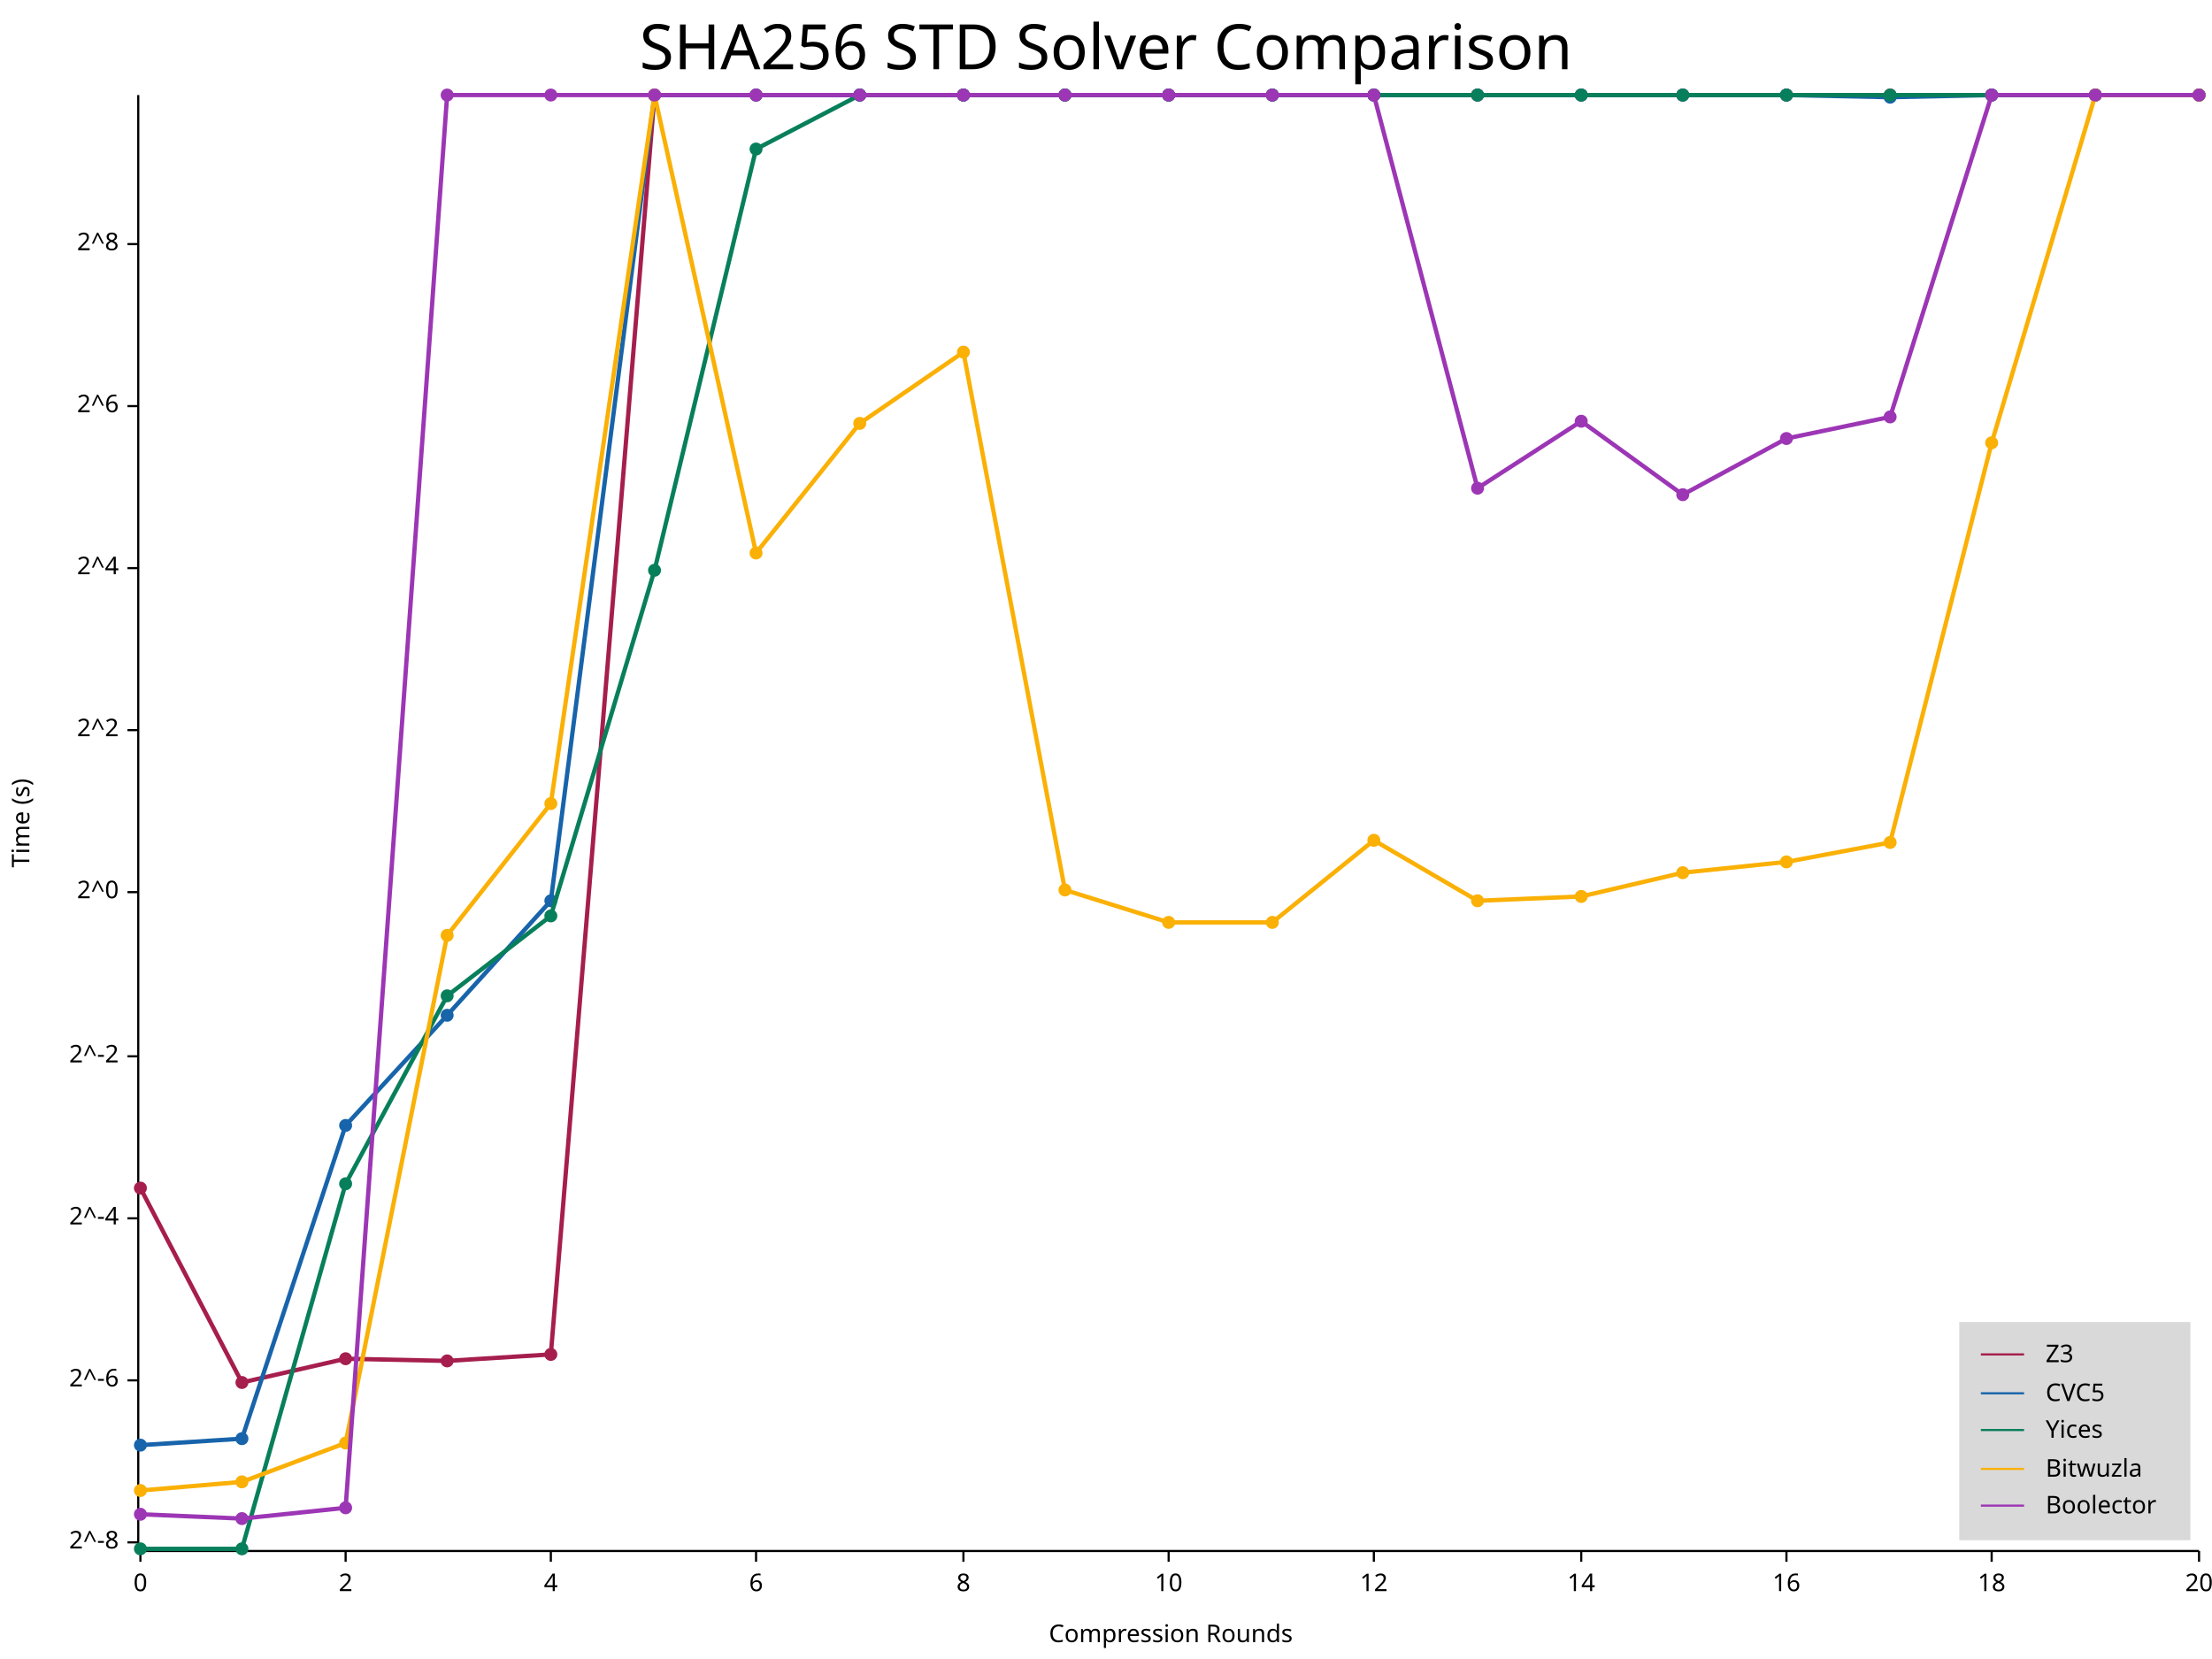
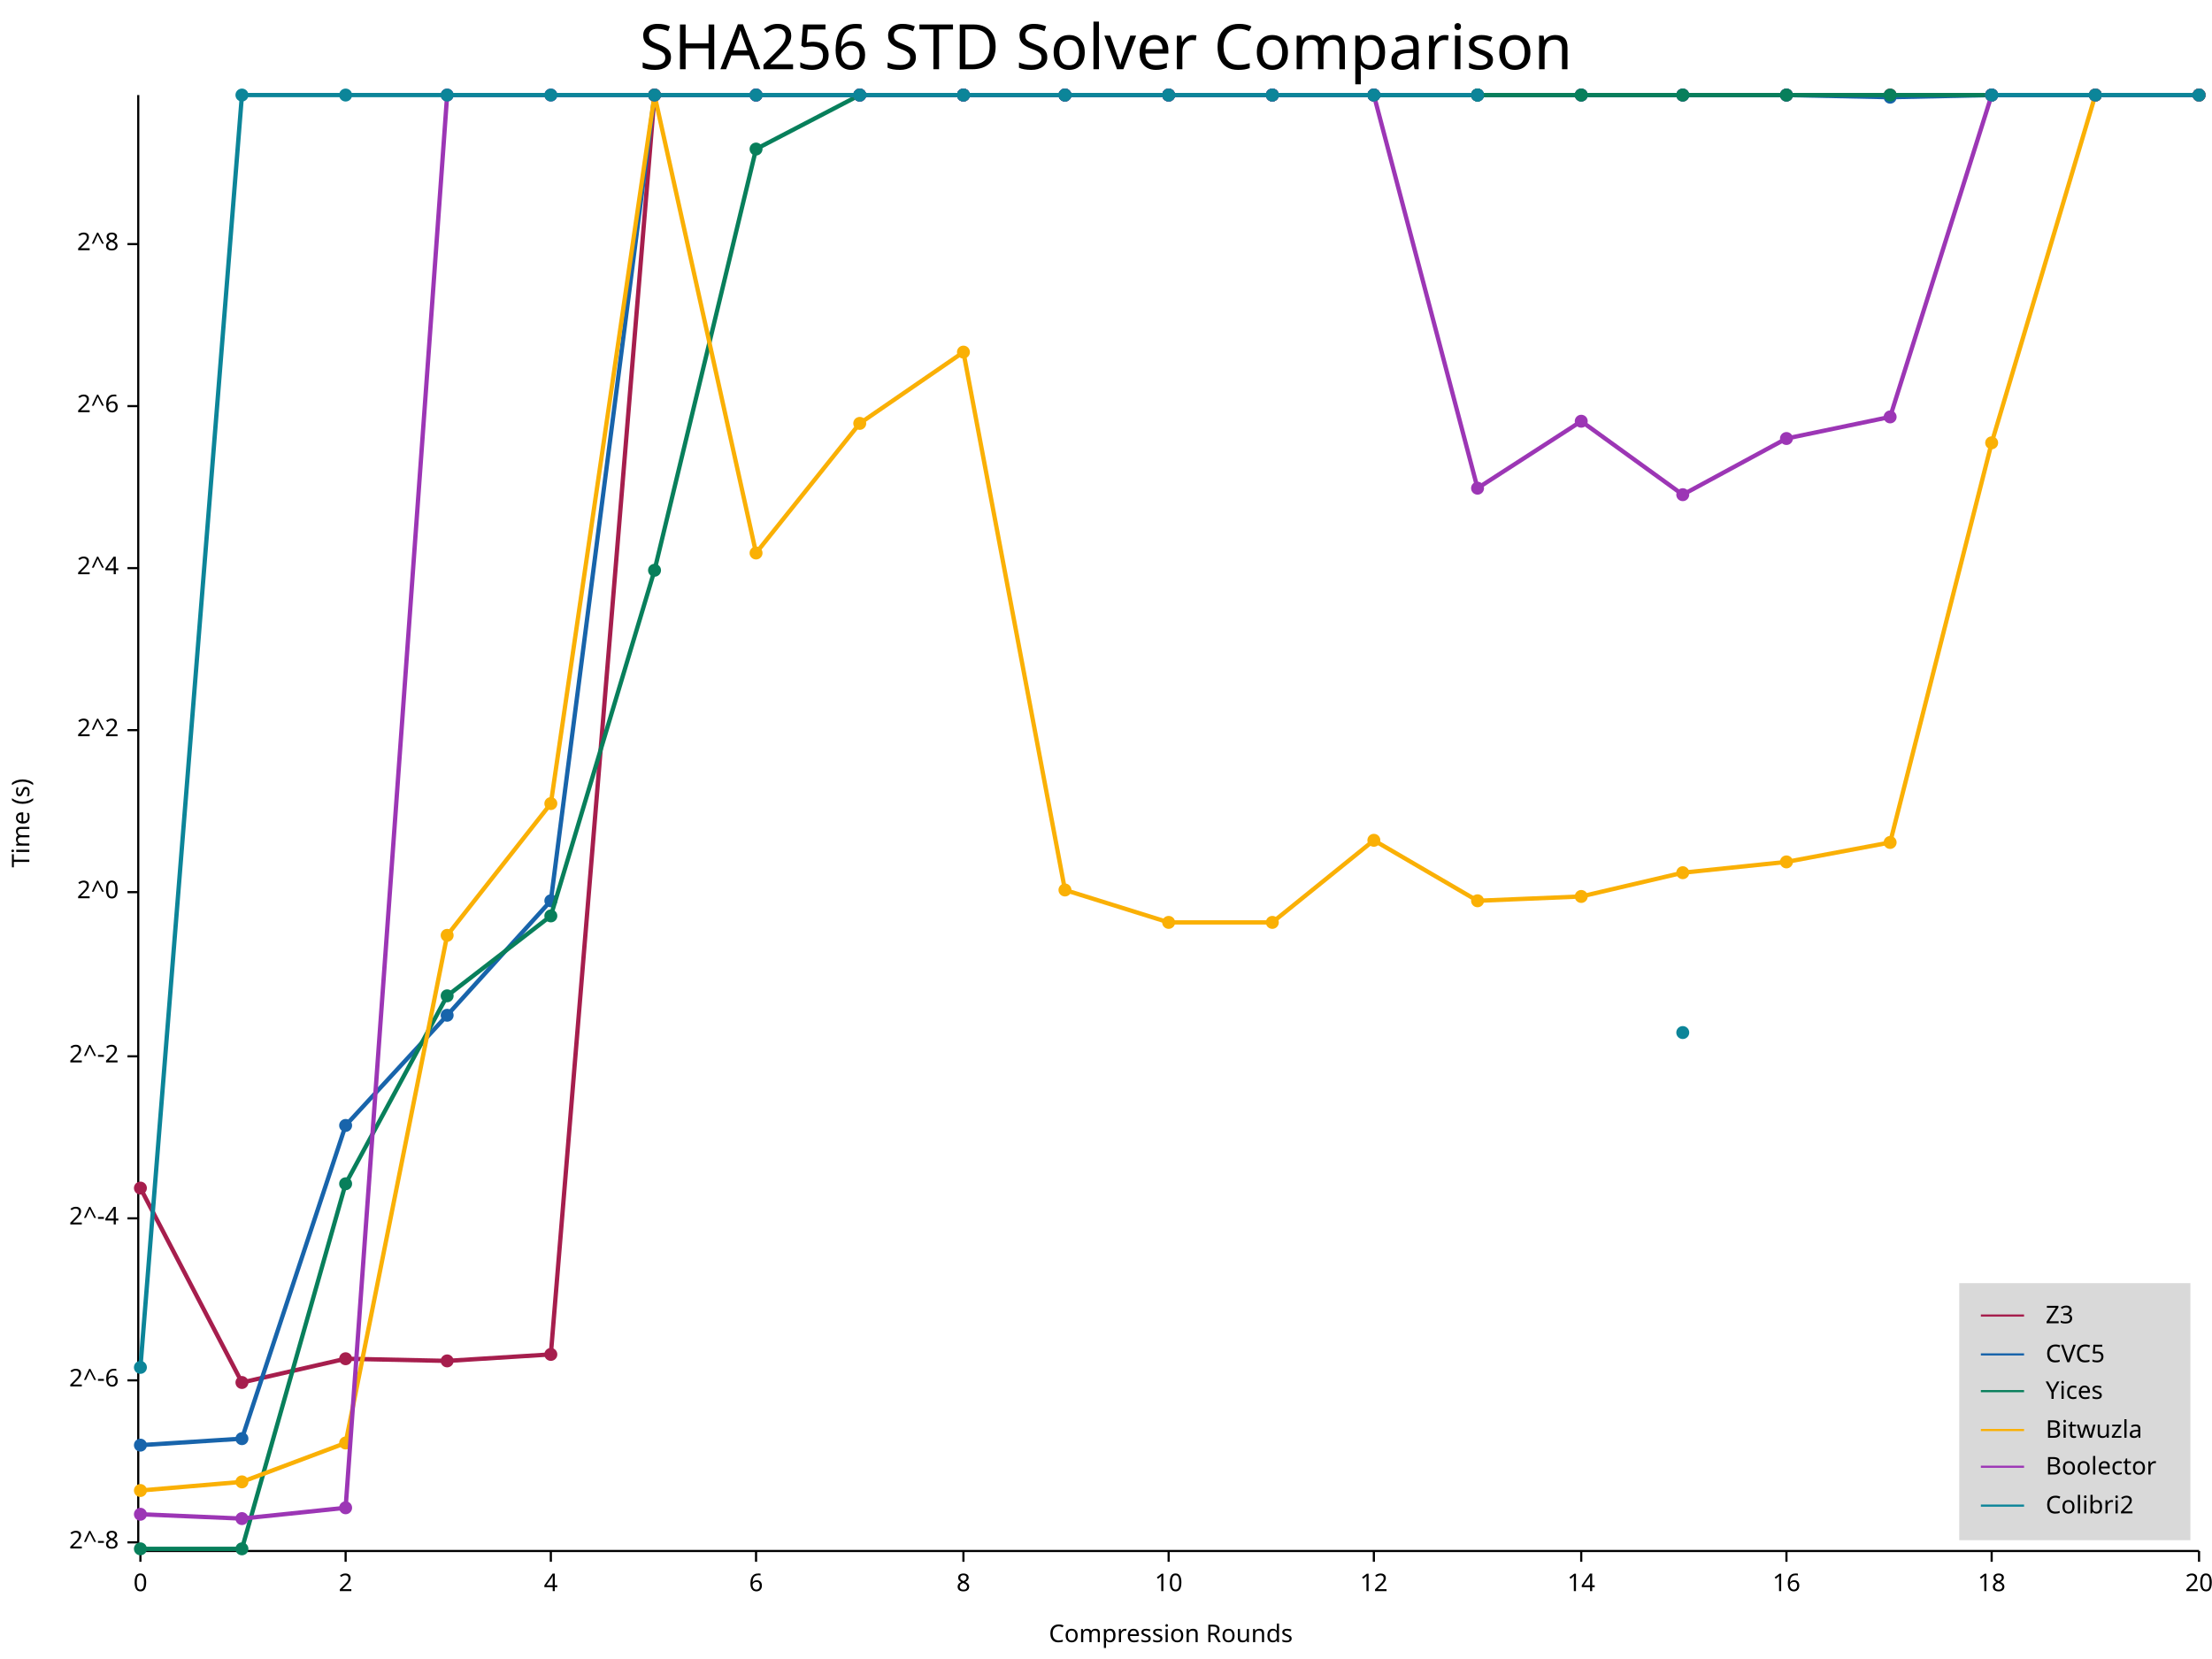
<svg xmlns="http://www.w3.org/2000/svg" width="1024" height="768" viewBox="0 0 1024 768">
  <rect x="0" y="0" width="1024" height="768" opacity="1" fill="#FFFFFF" stroke="none" />
  <text x="512" y="10" dy="0.76em" text-anchor="middle" font-family="noto sans" font-size="29.032" opacity="1" fill="#000000">
SHA256 STD Solver Comparison
</text>
  <text x="542" y="763" dy="-0.5ex" text-anchor="middle" font-family="noto sans" font-size="11.29" opacity="1" fill="#000000">
Compression Rounds
</text>
  <polyline fill="none" opacity="1" stroke="#000000" stroke-width="1" points="65,718 1018,718 " />
  <text x="65" y="728" dy="0.76em" text-anchor="middle" font-family="noto sans" font-size="11.29" opacity="1" fill="#000000">
0
</text>
  <polyline fill="none" opacity="1" stroke="#000000" stroke-width="1" points="65,718 65,723 " />
  <text x="160" y="728" dy="0.76em" text-anchor="middle" font-family="noto sans" font-size="11.29" opacity="1" fill="#000000">
2
</text>
  <polyline fill="none" opacity="1" stroke="#000000" stroke-width="1" points="160,718 160,723 " />
  <text x="255" y="728" dy="0.76em" text-anchor="middle" font-family="noto sans" font-size="11.29" opacity="1" fill="#000000">
4
</text>
  <polyline fill="none" opacity="1" stroke="#000000" stroke-width="1" points="255,718 255,723 " />
  <text x="350" y="728" dy="0.76em" text-anchor="middle" font-family="noto sans" font-size="11.29" opacity="1" fill="#000000">
6
</text>
  <polyline fill="none" opacity="1" stroke="#000000" stroke-width="1" points="350,718 350,723 " />
  <text x="446" y="728" dy="0.76em" text-anchor="middle" font-family="noto sans" font-size="11.29" opacity="1" fill="#000000">
8
</text>
  <polyline fill="none" opacity="1" stroke="#000000" stroke-width="1" points="446,718 446,723 " />
  <text x="541" y="728" dy="0.76em" text-anchor="middle" font-family="noto sans" font-size="11.29" opacity="1" fill="#000000">
10
</text>
  <polyline fill="none" opacity="1" stroke="#000000" stroke-width="1" points="541,718 541,723 " />
  <text x="636" y="728" dy="0.76em" text-anchor="middle" font-family="noto sans" font-size="11.29" opacity="1" fill="#000000">
12
</text>
  <polyline fill="none" opacity="1" stroke="#000000" stroke-width="1" points="636,718 636,723 " />
  <text x="732" y="728" dy="0.76em" text-anchor="middle" font-family="noto sans" font-size="11.29" opacity="1" fill="#000000">
14
</text>
  <polyline fill="none" opacity="1" stroke="#000000" stroke-width="1" points="732,718 732,723 " />
  <text x="827" y="728" dy="0.76em" text-anchor="middle" font-family="noto sans" font-size="11.29" opacity="1" fill="#000000">
16
</text>
  <polyline fill="none" opacity="1" stroke="#000000" stroke-width="1" points="827,718 827,723 " />
  <text x="922" y="728" dy="0.76em" text-anchor="middle" font-family="noto sans" font-size="11.29" opacity="1" fill="#000000">
18
</text>
  <polyline fill="none" opacity="1" stroke="#000000" stroke-width="1" points="922,718 922,723 " />
  <text x="1018" y="728" dy="0.76em" text-anchor="middle" font-family="noto sans" font-size="11.29" opacity="1" fill="#000000">
20
</text>
  <polyline fill="none" opacity="1" stroke="#000000" stroke-width="1" points="1018,718 1018,723 " />
  <text x="5" y="381" dy="0.76em" text-anchor="middle" font-family="noto sans" font-size="11.29" opacity="1" fill="#000000" transform="rotate(270, 5, 381)">
Time (s)
</text>
  <polyline fill="none" opacity="1" stroke="#000000" stroke-width="1" points="64,44 64,717 " />
  <text x="55" y="714" dy="0.5ex" text-anchor="end" font-family="noto sans" font-size="11.29" opacity="1" fill="#000000">
2^-8
</text>
  <polyline fill="none" opacity="1" stroke="#000000" stroke-width="1" points="59,714 64,714 " />
  <text x="55" y="639" dy="0.5ex" text-anchor="end" font-family="noto sans" font-size="11.29" opacity="1" fill="#000000">
2^-6
</text>
  <polyline fill="none" opacity="1" stroke="#000000" stroke-width="1" points="59,639 64,639 " />
  <text x="55" y="564" dy="0.5ex" text-anchor="end" font-family="noto sans" font-size="11.29" opacity="1" fill="#000000">
2^-4
</text>
  <polyline fill="none" opacity="1" stroke="#000000" stroke-width="1" points="59,564 64,564 " />
  <text x="55" y="489" dy="0.5ex" text-anchor="end" font-family="noto sans" font-size="11.29" opacity="1" fill="#000000">
2^-2
</text>
  <polyline fill="none" opacity="1" stroke="#000000" stroke-width="1" points="59,489 64,489 " />
  <text x="55" y="413" dy="0.5ex" text-anchor="end" font-family="noto sans" font-size="11.29" opacity="1" fill="#000000">
2^0
</text>
  <polyline fill="none" opacity="1" stroke="#000000" stroke-width="1" points="59,413 64,413 " />
  <text x="55" y="338" dy="0.5ex" text-anchor="end" font-family="noto sans" font-size="11.29" opacity="1" fill="#000000">
2^2
</text>
  <polyline fill="none" opacity="1" stroke="#000000" stroke-width="1" points="59,338 64,338 " />
  <text x="55" y="263" dy="0.5ex" text-anchor="end" font-family="noto sans" font-size="11.29" opacity="1" fill="#000000">
2^4
</text>
  <polyline fill="none" opacity="1" stroke="#000000" stroke-width="1" points="59,263 64,263 " />
  <text x="55" y="188" dy="0.5ex" text-anchor="end" font-family="noto sans" font-size="11.29" opacity="1" fill="#000000">
2^6
</text>
  <polyline fill="none" opacity="1" stroke="#000000" stroke-width="1" points="59,188 64,188 " />
  <text x="55" y="113" dy="0.5ex" text-anchor="end" font-family="noto sans" font-size="11.29" opacity="1" fill="#000000">
2^8
</text>
  <polyline fill="none" opacity="1" stroke="#000000" stroke-width="1" points="59,113 64,113 " />
  <polyline fill="none" opacity="1" stroke="#A61E4D" stroke-width="2" points="65,550 112,640 160,629 207,630 255,627 303,44 350,44 398,44 446,44 493,44 541,44 589,44 636,44 684,44 732,44 779,44 827,44 875,44 922,44 970,44 1018,44 " />
  <circle cx="65" cy="550" r="3" opacity="1" fill="#A61E4D" stroke="none" stroke-width="1" />
  <circle cx="112" cy="640" r="3" opacity="1" fill="#A61E4D" stroke="none" stroke-width="1" />
  <circle cx="160" cy="629" r="3" opacity="1" fill="#A61E4D" stroke="none" stroke-width="1" />
  <circle cx="207" cy="630" r="3" opacity="1" fill="#A61E4D" stroke="none" stroke-width="1" />
  <circle cx="255" cy="627" r="3" opacity="1" fill="#A61E4D" stroke="none" stroke-width="1" />
  <circle cx="303" cy="44" r="3" opacity="1" fill="#A61E4D" stroke="none" stroke-width="1" />
  <circle cx="350" cy="44" r="3" opacity="1" fill="#A61E4D" stroke="none" stroke-width="1" />
  <circle cx="398" cy="44" r="3" opacity="1" fill="#A61E4D" stroke="none" stroke-width="1" />
  <circle cx="446" cy="44" r="3" opacity="1" fill="#A61E4D" stroke="none" stroke-width="1" />
  <circle cx="493" cy="44" r="3" opacity="1" fill="#A61E4D" stroke="none" stroke-width="1" />
  <circle cx="541" cy="44" r="3" opacity="1" fill="#A61E4D" stroke="none" stroke-width="1" />
  <circle cx="589" cy="44" r="3" opacity="1" fill="#A61E4D" stroke="none" stroke-width="1" />
  <circle cx="636" cy="44" r="3" opacity="1" fill="#A61E4D" stroke="none" stroke-width="1" />
  <circle cx="684" cy="44" r="3" opacity="1" fill="#A61E4D" stroke="none" stroke-width="1" />
  <circle cx="732" cy="44" r="3" opacity="1" fill="#A61E4D" stroke="none" stroke-width="1" />
  <circle cx="779" cy="44" r="3" opacity="1" fill="#A61E4D" stroke="none" stroke-width="1" />
  <circle cx="827" cy="44" r="3" opacity="1" fill="#A61E4D" stroke="none" stroke-width="1" />
  <circle cx="875" cy="44" r="3" opacity="1" fill="#A61E4D" stroke="none" stroke-width="1" />
  <circle cx="922" cy="44" r="3" opacity="1" fill="#A61E4D" stroke="none" stroke-width="1" />
  <circle cx="970" cy="44" r="3" opacity="1" fill="#A61E4D" stroke="none" stroke-width="1" />
  <circle cx="1018" cy="44" r="3" opacity="1" fill="#A61E4D" stroke="none" stroke-width="1" />
  <polyline fill="none" opacity="1" stroke="#1864AB" stroke-width="2" points="65,669 112,666 160,521 207,470 255,417 303,44 350,44 398,44 446,44 493,44 541,44 589,44 636,44 684,44 732,44 779,44 827,44 875,45 922,44 970,44 1018,44 " />
  <circle cx="65" cy="669" r="3" opacity="1" fill="#1864AB" stroke="none" stroke-width="1" />
  <circle cx="112" cy="666" r="3" opacity="1" fill="#1864AB" stroke="none" stroke-width="1" />
  <circle cx="160" cy="521" r="3" opacity="1" fill="#1864AB" stroke="none" stroke-width="1" />
  <circle cx="207" cy="470" r="3" opacity="1" fill="#1864AB" stroke="none" stroke-width="1" />
  <circle cx="255" cy="417" r="3" opacity="1" fill="#1864AB" stroke="none" stroke-width="1" />
  <circle cx="303" cy="44" r="3" opacity="1" fill="#1864AB" stroke="none" stroke-width="1" />
  <circle cx="350" cy="44" r="3" opacity="1" fill="#1864AB" stroke="none" stroke-width="1" />
  <circle cx="398" cy="44" r="3" opacity="1" fill="#1864AB" stroke="none" stroke-width="1" />
  <circle cx="446" cy="44" r="3" opacity="1" fill="#1864AB" stroke="none" stroke-width="1" />
  <circle cx="493" cy="44" r="3" opacity="1" fill="#1864AB" stroke="none" stroke-width="1" />
  <circle cx="541" cy="44" r="3" opacity="1" fill="#1864AB" stroke="none" stroke-width="1" />
  <circle cx="589" cy="44" r="3" opacity="1" fill="#1864AB" stroke="none" stroke-width="1" />
  <circle cx="636" cy="44" r="3" opacity="1" fill="#1864AB" stroke="none" stroke-width="1" />
  <circle cx="684" cy="44" r="3" opacity="1" fill="#1864AB" stroke="none" stroke-width="1" />
  <circle cx="732" cy="44" r="3" opacity="1" fill="#1864AB" stroke="none" stroke-width="1" />
  <circle cx="779" cy="44" r="3" opacity="1" fill="#1864AB" stroke="none" stroke-width="1" />
  <circle cx="827" cy="44" r="3" opacity="1" fill="#1864AB" stroke="none" stroke-width="1" />
  <circle cx="875" cy="45" r="3" opacity="1" fill="#1864AB" stroke="none" stroke-width="1" />
  <circle cx="922" cy="44" r="3" opacity="1" fill="#1864AB" stroke="none" stroke-width="1" />
  <circle cx="970" cy="44" r="3" opacity="1" fill="#1864AB" stroke="none" stroke-width="1" />
  <circle cx="1018" cy="44" r="3" opacity="1" fill="#1864AB" stroke="none" stroke-width="1" />
  <polyline fill="none" opacity="1" stroke="#087F5B" stroke-width="2" points="65,717 112,717 160,548 207,461 255,424 303,264 350,69 398,44 446,44 493,44 541,44 589,44 636,44 684,44 732,44 779,44 827,44 875,44 922,44 970,44 1018,44 " />
  <circle cx="65" cy="717" r="3" opacity="1" fill="#087F5B" stroke="none" stroke-width="1" />
  <circle cx="112" cy="717" r="3" opacity="1" fill="#087F5B" stroke="none" stroke-width="1" />
  <circle cx="160" cy="548" r="3" opacity="1" fill="#087F5B" stroke="none" stroke-width="1" />
  <circle cx="207" cy="461" r="3" opacity="1" fill="#087F5B" stroke="none" stroke-width="1" />
  <circle cx="255" cy="424" r="3" opacity="1" fill="#087F5B" stroke="none" stroke-width="1" />
  <circle cx="303" cy="264" r="3" opacity="1" fill="#087F5B" stroke="none" stroke-width="1" />
  <circle cx="350" cy="69" r="3" opacity="1" fill="#087F5B" stroke="none" stroke-width="1" />
  <circle cx="398" cy="44" r="3" opacity="1" fill="#087F5B" stroke="none" stroke-width="1" />
  <circle cx="446" cy="44" r="3" opacity="1" fill="#087F5B" stroke="none" stroke-width="1" />
  <circle cx="493" cy="44" r="3" opacity="1" fill="#087F5B" stroke="none" stroke-width="1" />
  <circle cx="541" cy="44" r="3" opacity="1" fill="#087F5B" stroke="none" stroke-width="1" />
  <circle cx="589" cy="44" r="3" opacity="1" fill="#087F5B" stroke="none" stroke-width="1" />
  <circle cx="636" cy="44" r="3" opacity="1" fill="#087F5B" stroke="none" stroke-width="1" />
  <circle cx="684" cy="44" r="3" opacity="1" fill="#087F5B" stroke="none" stroke-width="1" />
  <circle cx="732" cy="44" r="3" opacity="1" fill="#087F5B" stroke="none" stroke-width="1" />
  <circle cx="779" cy="44" r="3" opacity="1" fill="#087F5B" stroke="none" stroke-width="1" />
  <circle cx="827" cy="44" r="3" opacity="1" fill="#087F5B" stroke="none" stroke-width="1" />
  <circle cx="875" cy="44" r="3" opacity="1" fill="#087F5B" stroke="none" stroke-width="1" />
  <circle cx="922" cy="44" r="3" opacity="1" fill="#087F5B" stroke="none" stroke-width="1" />
  <circle cx="970" cy="44" r="3" opacity="1" fill="#087F5B" stroke="none" stroke-width="1" />
  <circle cx="1018" cy="44" r="3" opacity="1" fill="#087F5B" stroke="none" stroke-width="1" />
  <polyline fill="none" opacity="1" stroke="#FAB005" stroke-width="2" points="65,690 112,686 160,668 207,433 255,372 303,44 350,256 398,196 446,163 493,412 541,427 589,427 636,389 684,417 732,415 779,404 827,399 875,390 922,205 970,44 1018,44 " />
  <circle cx="65" cy="690" r="3" opacity="1" fill="#FAB005" stroke="none" stroke-width="1" />
  <circle cx="112" cy="686" r="3" opacity="1" fill="#FAB005" stroke="none" stroke-width="1" />
  <circle cx="160" cy="668" r="3" opacity="1" fill="#FAB005" stroke="none" stroke-width="1" />
  <circle cx="207" cy="433" r="3" opacity="1" fill="#FAB005" stroke="none" stroke-width="1" />
  <circle cx="255" cy="372" r="3" opacity="1" fill="#FAB005" stroke="none" stroke-width="1" />
  <circle cx="303" cy="44" r="3" opacity="1" fill="#FAB005" stroke="none" stroke-width="1" />
  <circle cx="350" cy="256" r="3" opacity="1" fill="#FAB005" stroke="none" stroke-width="1" />
  <circle cx="398" cy="196" r="3" opacity="1" fill="#FAB005" stroke="none" stroke-width="1" />
  <circle cx="446" cy="163" r="3" opacity="1" fill="#FAB005" stroke="none" stroke-width="1" />
  <circle cx="493" cy="412" r="3" opacity="1" fill="#FAB005" stroke="none" stroke-width="1" />
  <circle cx="541" cy="427" r="3" opacity="1" fill="#FAB005" stroke="none" stroke-width="1" />
  <circle cx="589" cy="427" r="3" opacity="1" fill="#FAB005" stroke="none" stroke-width="1" />
  <circle cx="636" cy="389" r="3" opacity="1" fill="#FAB005" stroke="none" stroke-width="1" />
  <circle cx="684" cy="417" r="3" opacity="1" fill="#FAB005" stroke="none" stroke-width="1" />
  <circle cx="732" cy="415" r="3" opacity="1" fill="#FAB005" stroke="none" stroke-width="1" />
  <circle cx="779" cy="404" r="3" opacity="1" fill="#FAB005" stroke="none" stroke-width="1" />
  <circle cx="827" cy="399" r="3" opacity="1" fill="#FAB005" stroke="none" stroke-width="1" />
  <circle cx="875" cy="390" r="3" opacity="1" fill="#FAB005" stroke="none" stroke-width="1" />
  <circle cx="922" cy="205" r="3" opacity="1" fill="#FAB005" stroke="none" stroke-width="1" />
  <circle cx="970" cy="44" r="3" opacity="1" fill="#FAB005" stroke="none" stroke-width="1" />
  <circle cx="1018" cy="44" r="3" opacity="1" fill="#FAB005" stroke="none" stroke-width="1" />
  <polyline fill="none" opacity="1" stroke="#9C36B5" stroke-width="2" points="65,701 112,703 160,698 207,44 255,44 303,44 350,44 398,44 446,44 493,44 541,44 589,44 636,44 684,226 732,195 779,229 827,203 875,193 922,44 970,44 1018,44 " />
  <circle cx="65" cy="701" r="3" opacity="1" fill="#9C36B5" stroke="none" stroke-width="1" />
  <circle cx="112" cy="703" r="3" opacity="1" fill="#9C36B5" stroke="none" stroke-width="1" />
  <circle cx="160" cy="698" r="3" opacity="1" fill="#9C36B5" stroke="none" stroke-width="1" />
  <circle cx="207" cy="44" r="3" opacity="1" fill="#9C36B5" stroke="none" stroke-width="1" />
  <circle cx="255" cy="44" r="3" opacity="1" fill="#9C36B5" stroke="none" stroke-width="1" />
  <circle cx="303" cy="44" r="3" opacity="1" fill="#9C36B5" stroke="none" stroke-width="1" />
  <circle cx="350" cy="44" r="3" opacity="1" fill="#9C36B5" stroke="none" stroke-width="1" />
  <circle cx="398" cy="44" r="3" opacity="1" fill="#9C36B5" stroke="none" stroke-width="1" />
  <circle cx="446" cy="44" r="3" opacity="1" fill="#9C36B5" stroke="none" stroke-width="1" />
  <circle cx="493" cy="44" r="3" opacity="1" fill="#9C36B5" stroke="none" stroke-width="1" />
  <circle cx="541" cy="44" r="3" opacity="1" fill="#9C36B5" stroke="none" stroke-width="1" />
  <circle cx="589" cy="44" r="3" opacity="1" fill="#9C36B5" stroke="none" stroke-width="1" />
  <circle cx="636" cy="44" r="3" opacity="1" fill="#9C36B5" stroke="none" stroke-width="1" />
  <circle cx="684" cy="226" r="3" opacity="1" fill="#9C36B5" stroke="none" stroke-width="1" />
  <circle cx="732" cy="195" r="3" opacity="1" fill="#9C36B5" stroke="none" stroke-width="1" />
  <circle cx="779" cy="229" r="3" opacity="1" fill="#9C36B5" stroke="none" stroke-width="1" />
  <circle cx="827" cy="203" r="3" opacity="1" fill="#9C36B5" stroke="none" stroke-width="1" />
  <circle cx="875" cy="193" r="3" opacity="1" fill="#9C36B5" stroke="none" stroke-width="1" />
  <circle cx="922" cy="44" r="3" opacity="1" fill="#9C36B5" stroke="none" stroke-width="1" />
  <circle cx="970" cy="44" r="3" opacity="1" fill="#9C36B5" stroke="none" stroke-width="1" />
  <circle cx="1018" cy="44" r="3" opacity="1" fill="#9C36B5" stroke="none" stroke-width="1" />
-   <rect x="907" y="612" width="107" height="101" opacity="0.5" fill="#B4B4B4" stroke="none" />
+   <polyline fill="none" opacity="1" stroke="#0C8599" stroke-width="2" points="65,633 112,44 160,44 207,44 255,44 303,44 350,44 398,44 446,44 493,44 541,44 589,44 636,44 684,44 " />
+   <circle cx="65" cy="633" r="3" opacity="1" fill="#0C8599" stroke="none" stroke-width="1" />
+   <circle cx="112" cy="44" r="3" opacity="1" fill="#0C8599" stroke="none" stroke-width="1" />
+   <circle cx="160" cy="44" r="3" opacity="1" fill="#0C8599" stroke="none" stroke-width="1" />
+   <circle cx="207" cy="44" r="3" opacity="1" fill="#0C8599" stroke="none" stroke-width="1" />
+   <circle cx="255" cy="44" r="3" opacity="1" fill="#0C8599" stroke="none" stroke-width="1" />
+   <circle cx="303" cy="44" r="3" opacity="1" fill="#0C8599" stroke="none" stroke-width="1" />
+   <circle cx="350" cy="44" r="3" opacity="1" fill="#0C8599" stroke="none" stroke-width="1" />
+   <circle cx="398" cy="44" r="3" opacity="1" fill="#0C8599" stroke="none" stroke-width="1" />
+   <circle cx="446" cy="44" r="3" opacity="1" fill="#0C8599" stroke="none" stroke-width="1" />
+   <circle cx="493" cy="44" r="3" opacity="1" fill="#0C8599" stroke="none" stroke-width="1" />
+   <circle cx="541" cy="44" r="3" opacity="1" fill="#0C8599" stroke="none" stroke-width="1" />
+   <circle cx="589" cy="44" r="3" opacity="1" fill="#0C8599" stroke="none" stroke-width="1" />
+   <circle cx="636" cy="44" r="3" opacity="1" fill="#0C8599" stroke="none" stroke-width="1" />
+   <circle cx="684" cy="44" r="3" opacity="1" fill="#0C8599" stroke="none" stroke-width="1" />
+   <polyline fill="none" opacity="1" stroke="#0C8599" stroke-width="2" points="779,478 " />
+   <circle cx="779" cy="478" r="3" opacity="1" fill="#0C8599" stroke="none" stroke-width="1" />
+   <polyline fill="none" opacity="1" stroke="#0C8599" stroke-width="2" points="922,44 970,44 1018,44 " />
+   <circle cx="922" cy="44" r="3" opacity="1" fill="#0C8599" stroke="none" stroke-width="1" />
+   <circle cx="970" cy="44" r="3" opacity="1" fill="#0C8599" stroke="none" stroke-width="1" />
+   <circle cx="1018" cy="44" r="3" opacity="1" fill="#0C8599" stroke="none" stroke-width="1" />
+   <rect x="907" y="594" width="107" height="119" opacity="0.5" fill="#B4B4B4" stroke="none" />
+   <text x="947" y="604" dy="0.76em" text-anchor="start" font-family="noto sans" font-size="11.29" opacity="1" fill="#000000">
+ Z3
+ </text>
  <text x="947" y="622" dy="0.76em" text-anchor="start" font-family="noto sans" font-size="11.29" opacity="1" fill="#000000">
- Z3
- </text>
-   <text x="947" y="640" dy="0.76em" text-anchor="start" font-family="noto sans" font-size="11.29" opacity="1" fill="#000000">
CVC5
</text>
+   <text x="947" y="639" dy="0.76em" text-anchor="start" font-family="noto sans" font-size="11.29" opacity="1" fill="#000000">
+ Yices
+ </text>
  <text x="947" y="657" dy="0.76em" text-anchor="start" font-family="noto sans" font-size="11.29" opacity="1" fill="#000000">
- Yices
- </text>
-   <text x="947" y="675" dy="0.76em" text-anchor="start" font-family="noto sans" font-size="11.29" opacity="1" fill="#000000">
Bitwuzla
</text>
+   <text x="947" y="674" dy="0.76em" text-anchor="start" font-family="noto sans" font-size="11.29" opacity="1" fill="#000000">
+ Boolector
+ </text>
  <text x="947" y="692" dy="0.76em" text-anchor="start" font-family="noto sans" font-size="11.29" opacity="1" fill="#000000">
- Boolector
- </text>
-   <polyline fill="none" opacity="1" stroke="#A61E4D" stroke-width="1" points="917,627 937,627 " />
-   <polyline fill="none" opacity="1" stroke="#1864AB" stroke-width="1" points="917,645 937,645 " />
-   <polyline fill="none" opacity="1" stroke="#087F5B" stroke-width="1" points="917,662 937,662 " />
-   <polyline fill="none" opacity="1" stroke="#FAB005" stroke-width="1" points="917,680 937,680 " />
-   <polyline fill="none" opacity="1" stroke="#9C36B5" stroke-width="1" points="917,697 937,697 " />
+ Colibri2
+ </text>
+   <polyline fill="none" opacity="1" stroke="#A61E4D" stroke-width="1" points="917,609 937,609 " />
+   <polyline fill="none" opacity="1" stroke="#1864AB" stroke-width="1" points="917,627 937,627 " />
+   <polyline fill="none" opacity="1" stroke="#087F5B" stroke-width="1" points="917,644 937,644 " />
+   <polyline fill="none" opacity="1" stroke="#FAB005" stroke-width="1" points="917,662 937,662 " />
+   <polyline fill="none" opacity="1" stroke="#9C36B5" stroke-width="1" points="917,679 937,679 " />
+   <polyline fill="none" opacity="1" stroke="#0C8599" stroke-width="1" points="917,697 937,697 " />
</svg>
